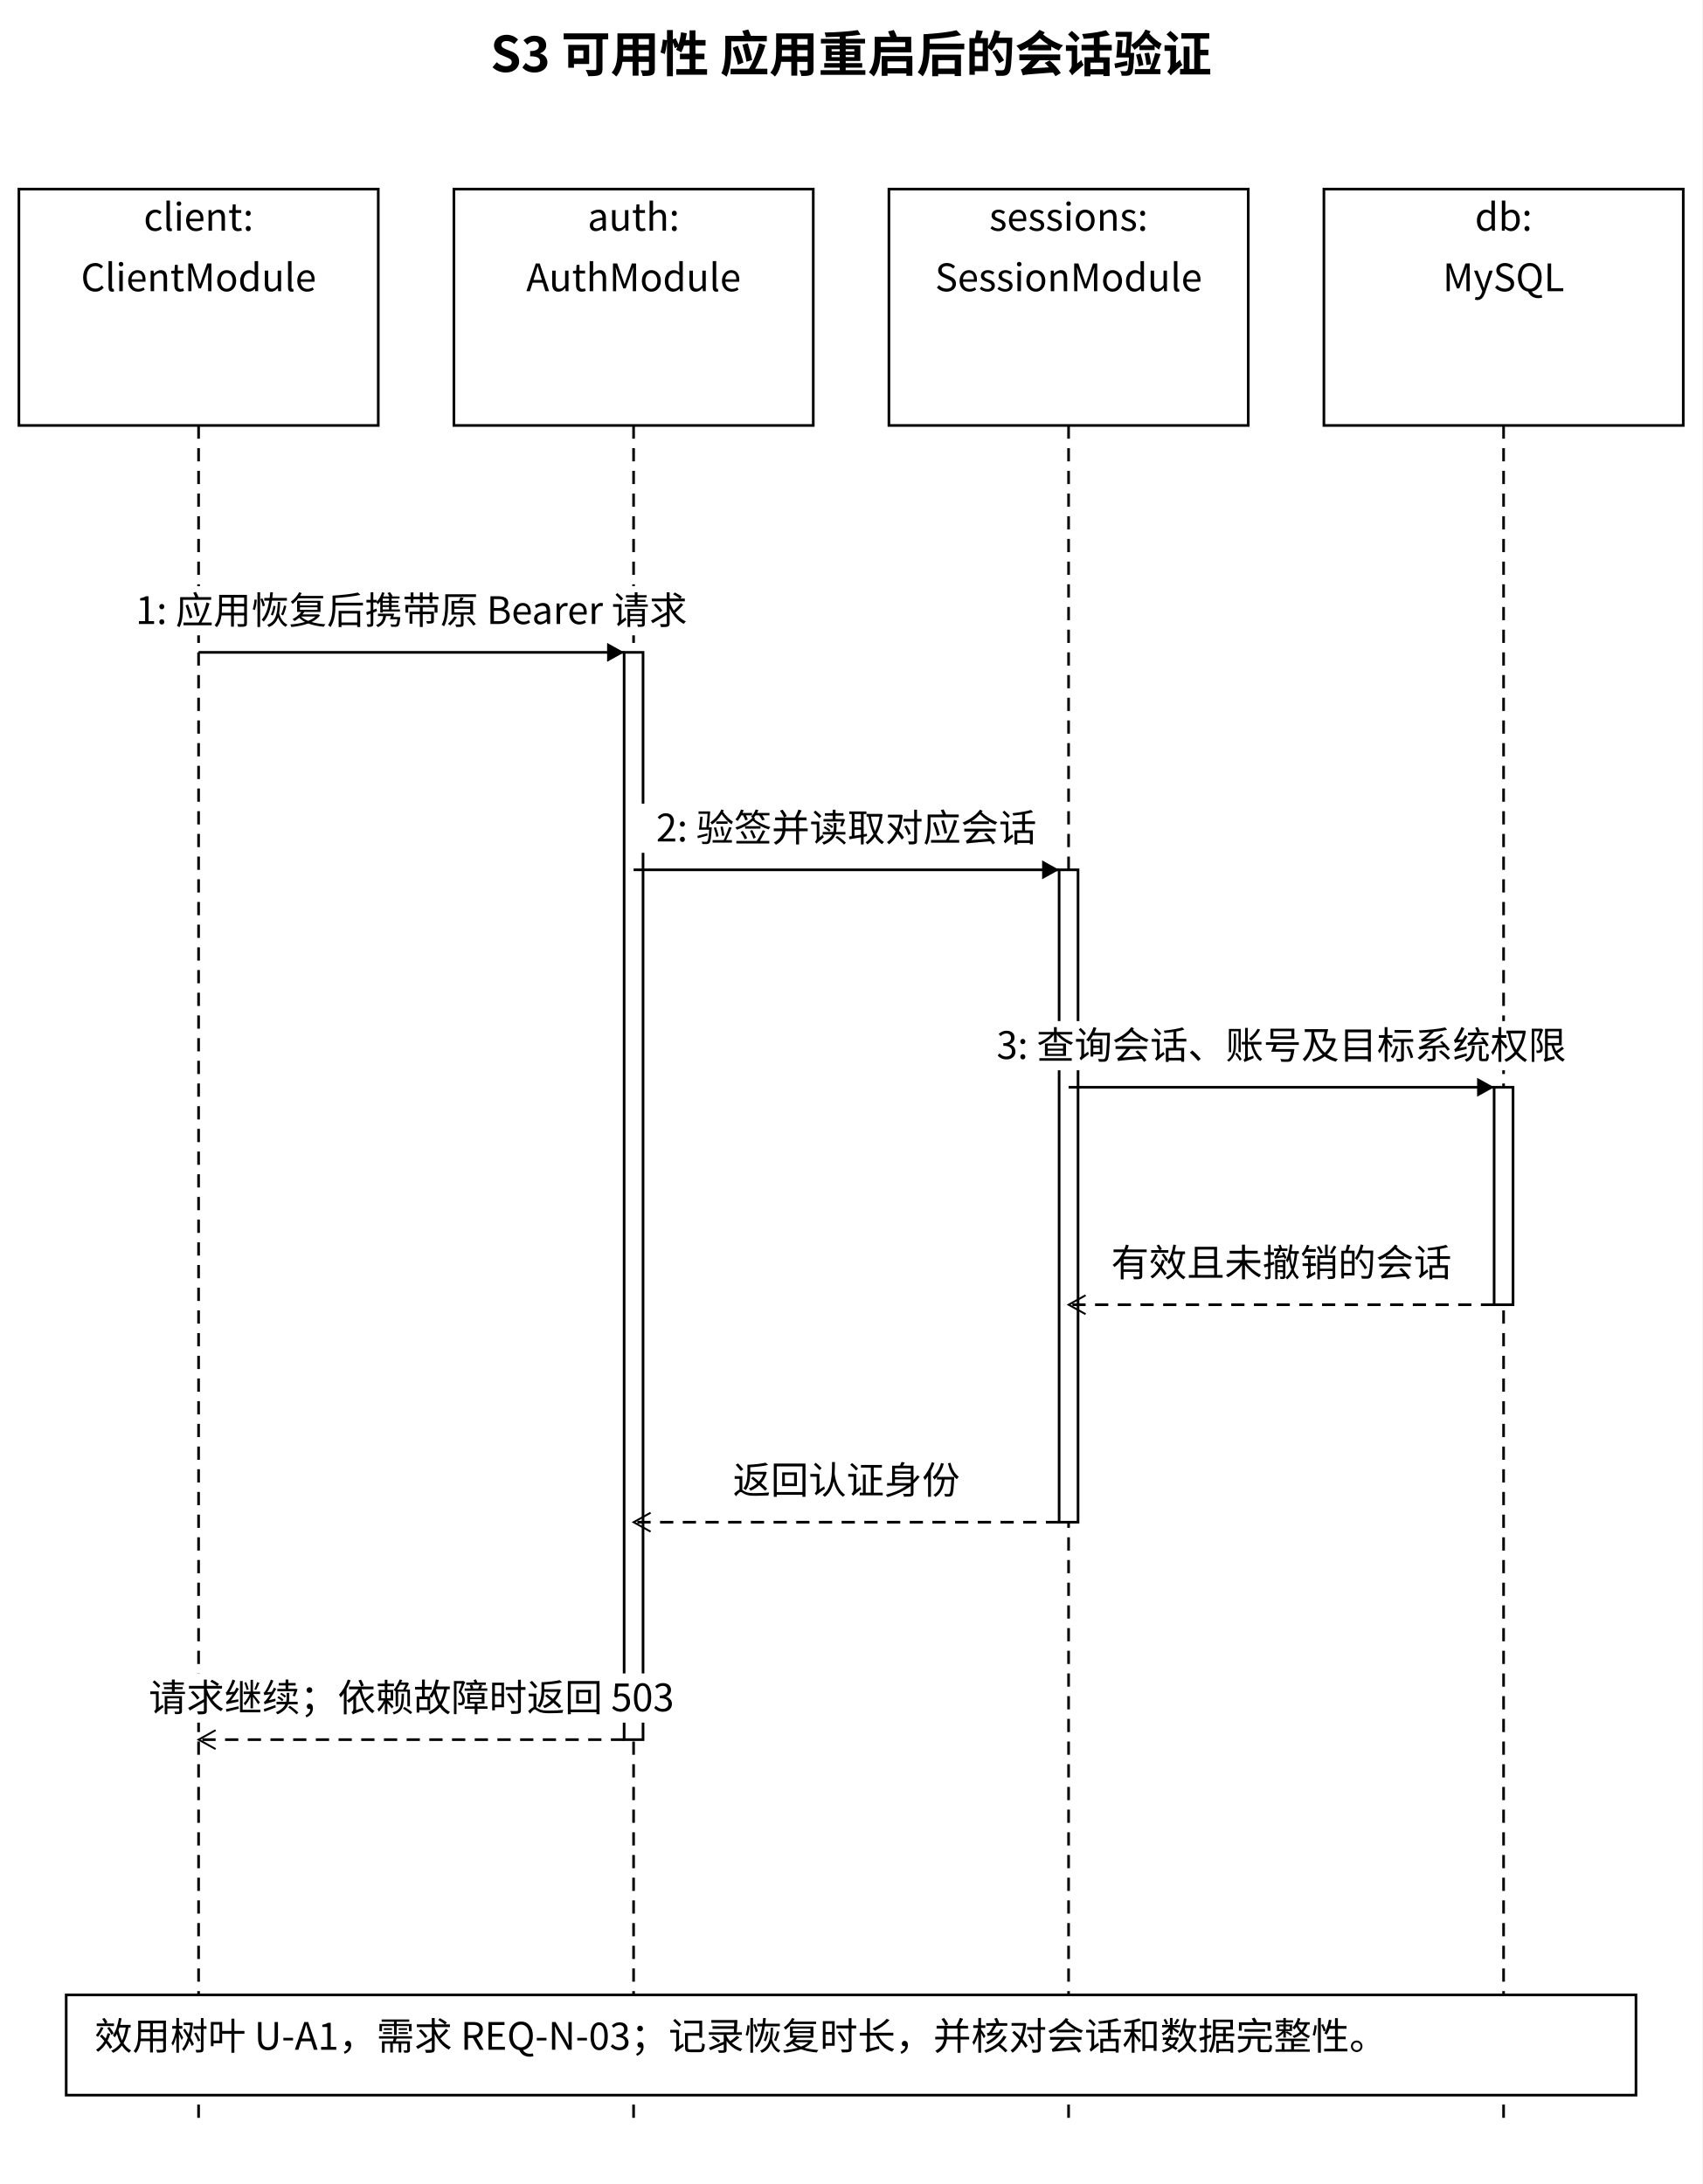
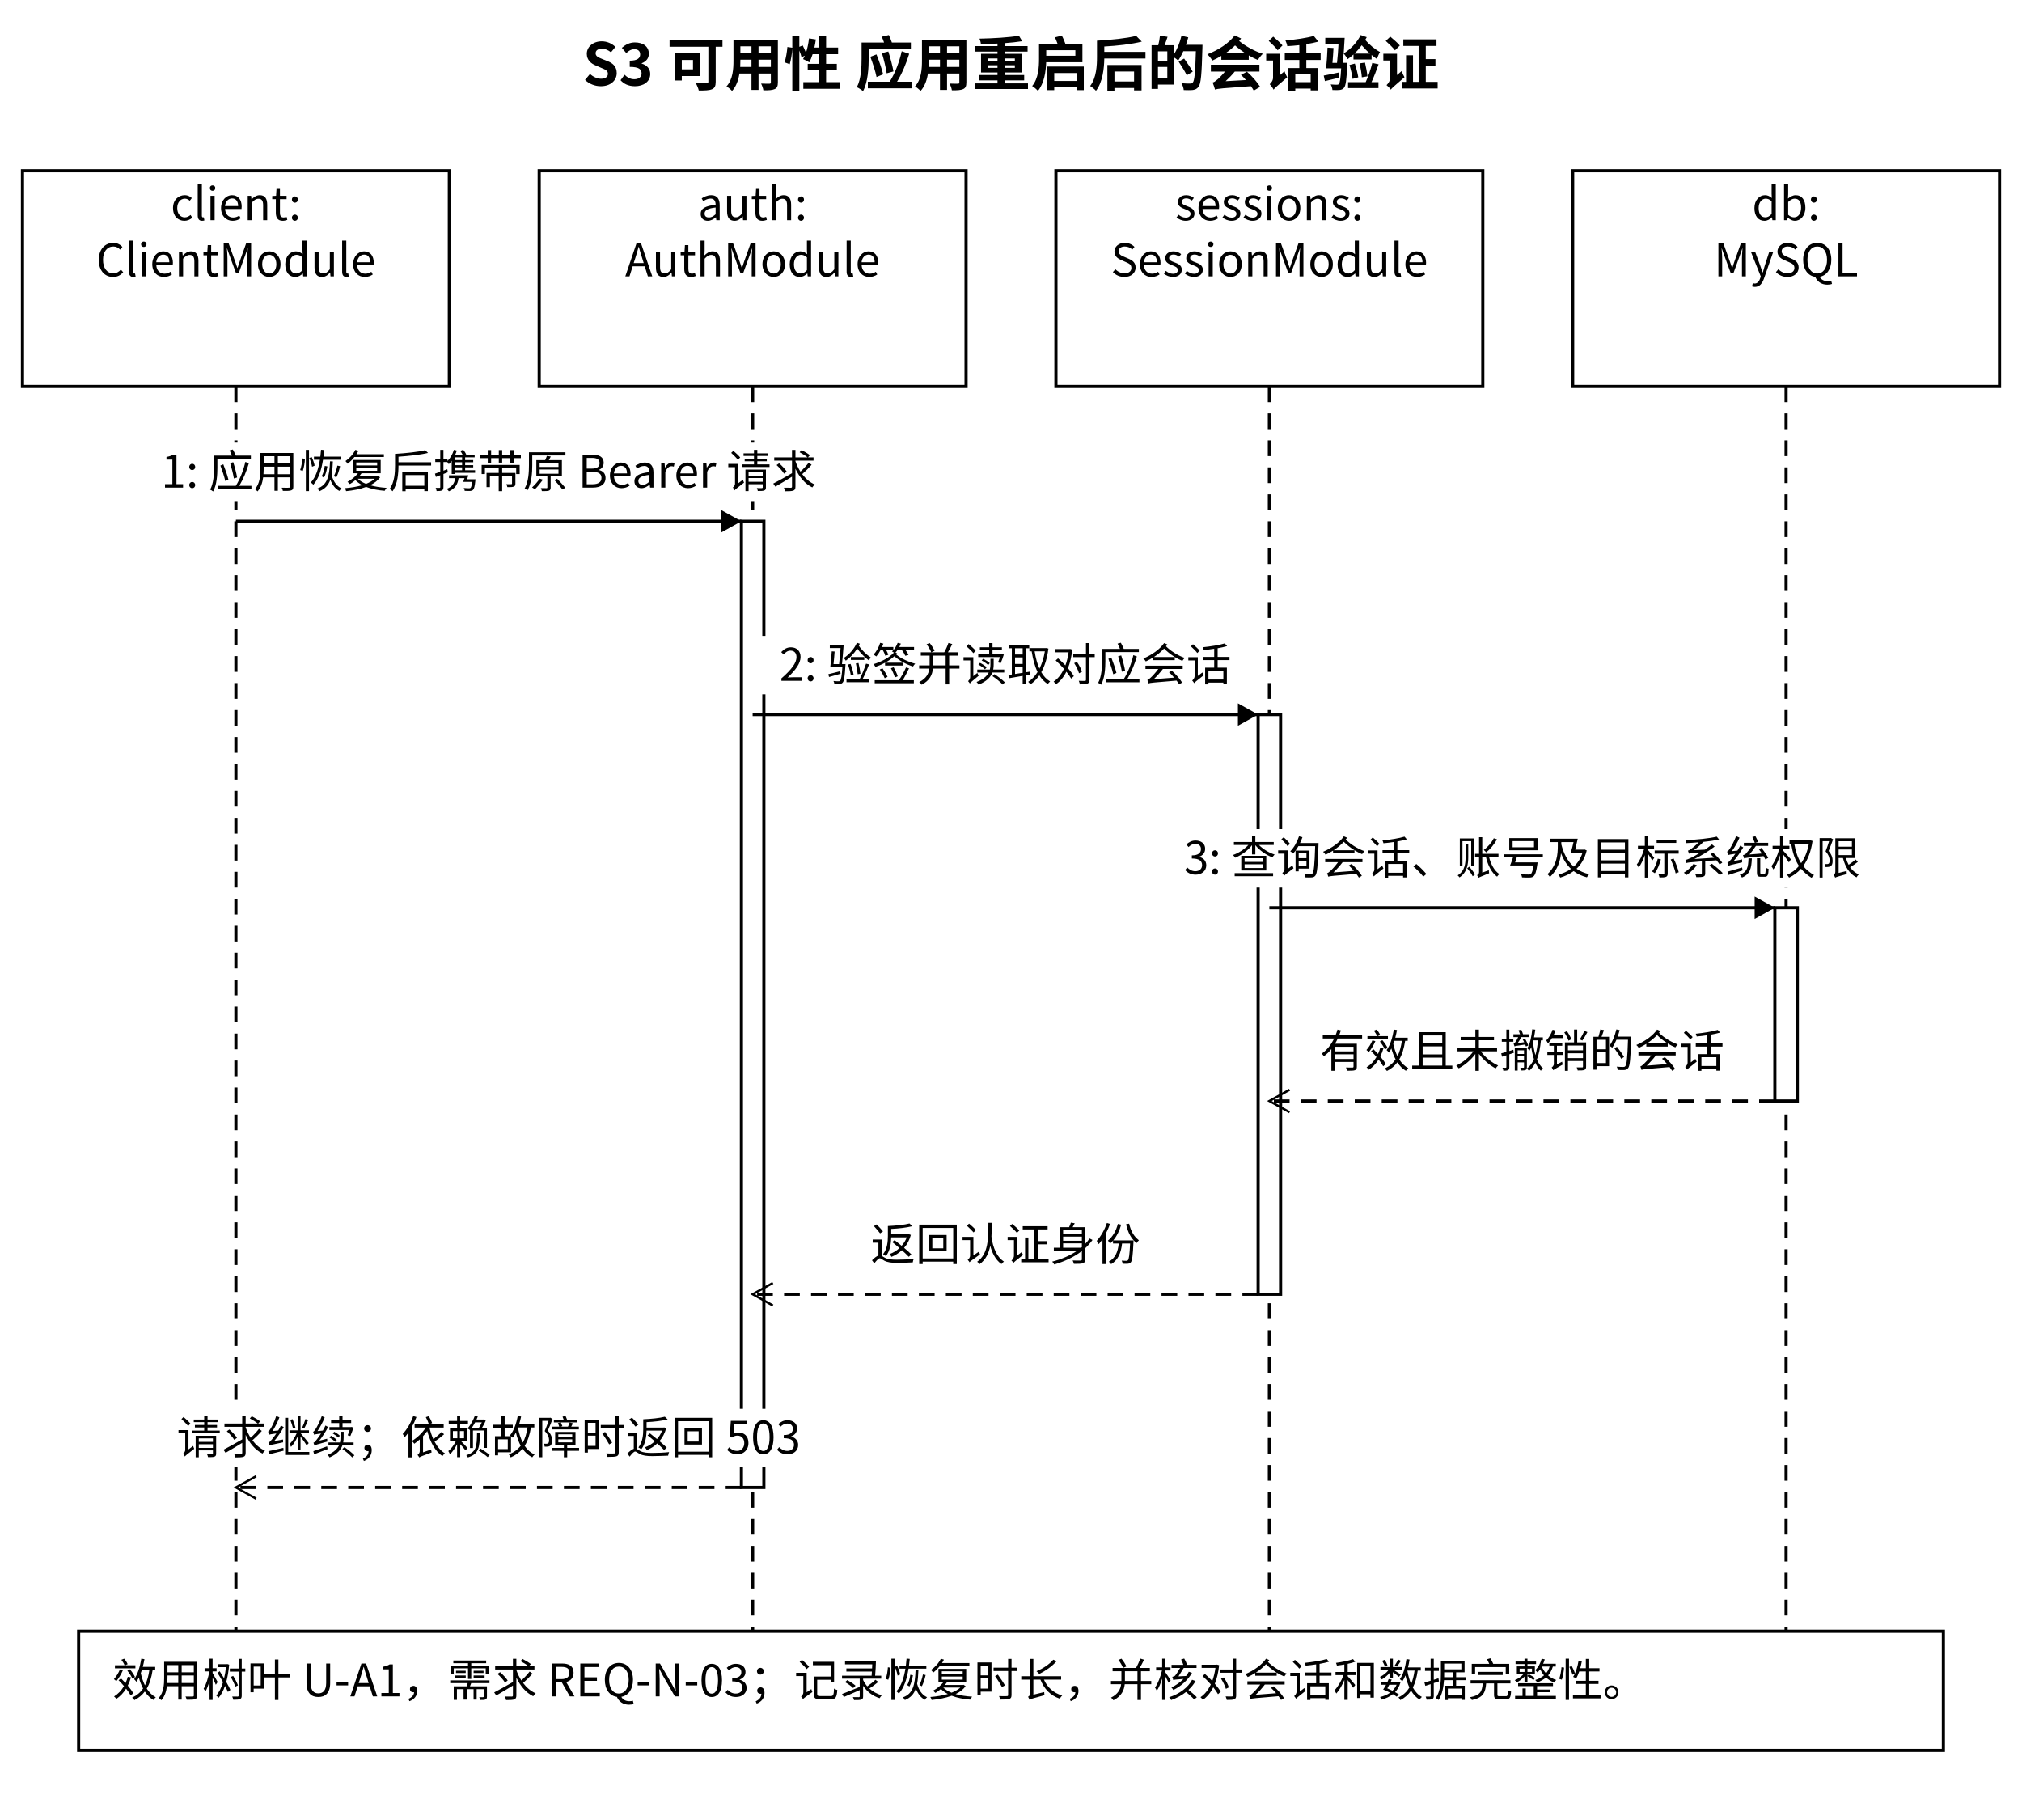
- <svg xmlns="http://www.w3.org/2000/svg" width="900" height="1155" viewBox="0 0 900 1155">
+ <svg xmlns="http://www.w3.org/2000/svg" width="900" height="810" viewBox="0 0 900 810">
  <style>text{font-family:'PingFang SC','Microsoft YaHei','Noto Sans CJK SC',system-ui,sans-serif;fill:black}</style>
  <defs>
    <marker id="open" markerWidth="12" markerHeight="12" refX="10" refY="6" orient="auto" markerUnits="userSpaceOnUse">
      <path d="M1,1 L10,6 L1,11" fill="none" stroke="black" />
    </marker>
    <marker id="filled" markerWidth="12" markerHeight="12" refX="10" refY="6" orient="auto" markerUnits="userSpaceOnUse">
      <path d="M1,1 L10,6 L1,11 Z" fill="black" />
    </marker>
    <marker id="triangle" markerWidth="16" markerHeight="16" refX="14" refY="8" orient="auto" markerUnits="userSpaceOnUse">
      <path d="M1,1 L14,8 L1,15 Z" fill="white" stroke="black" />
    </marker>
  </defs>
  <rect width="100%" height="100%" fill="white" />
  <text x="450.0" y="38" font-size="26" text-anchor="middle" font-weight="600">S3 可用性 应用重启后的会话验证</text>
-   <rect x="10" y="100" width="190" height="125" rx="0" fill="white" stroke="black" stroke-width="1.4" />
-   <text x="105" y="122" font-size="20" text-anchor="middle" font-weight="400">client:</text>
-   <text x="105" y="154" font-size="20" text-anchor="middle" font-weight="400">ClientModule</text>
-   <path d="M 105,225 L 105,1120" fill="none" stroke="black" stroke-width="1.4" stroke-dasharray="7 5" />
-   <rect x="240" y="100" width="190" height="125" rx="0" fill="white" stroke="black" stroke-width="1.4" />
-   <text x="335" y="122" font-size="20" text-anchor="middle" font-weight="400">auth:</text>
-   <text x="335" y="154" font-size="20" text-anchor="middle" font-weight="400">AuthModule</text>
-   <path d="M 335,225 L 335,1120" fill="none" stroke="black" stroke-width="1.4" stroke-dasharray="7 5" />
-   <rect x="470" y="100" width="190" height="125" rx="0" fill="white" stroke="black" stroke-width="1.4" />
-   <text x="565" y="122" font-size="20" text-anchor="middle" font-weight="400">sessions:</text>
-   <text x="565" y="154" font-size="20" text-anchor="middle" font-weight="400">SessionModule</text>
-   <path d="M 565,225 L 565,1120" fill="none" stroke="black" stroke-width="1.4" stroke-dasharray="7 5" />
-   <rect x="700" y="100" width="190" height="125" rx="0" fill="white" stroke="black" stroke-width="1.4" />
-   <text x="795" y="122" font-size="20" text-anchor="middle" font-weight="400">db:</text>
-   <text x="795" y="154" font-size="20" text-anchor="middle" font-weight="400">MySQL</text>
-   <path d="M 795,225 L 795,1120" fill="none" stroke="black" stroke-width="1.4" stroke-dasharray="7 5" />
-   <rect x="330" y="345" width="10" height="575" rx="0" fill="white" stroke="black" stroke-width="1.4" />
-   <path d="M 105,345 L 330,345" fill="none" stroke="black" stroke-width="1.4" marker-end="url(#filled)" />
-   <rect x="49.8" y="310" width="335.4" height="26" fill="white" />
-   <text x="217.5" y="330" font-size="20" text-anchor="middle" font-weight="400">1: 应用恢复后携带原 Bearer 请求</text>
-   <rect x="560" y="460" width="10" height="345" rx="0" fill="white" stroke="black" stroke-width="1.4" />
-   <path d="M 335,460 L 560,460" fill="none" stroke="black" stroke-width="1.4" marker-end="url(#filled)" />
-   <rect x="335.4" y="425" width="224.2" height="26" fill="white" />
-   <text x="447.5" y="445" font-size="20" text-anchor="middle" font-weight="400">2: 验签并读取对应会话</text>
-   <rect x="790" y="575" width="10" height="115" rx="0" fill="white" stroke="black" stroke-width="1.4" />
-   <path d="M 565,575 L 790,575" fill="none" stroke="black" stroke-width="1.4" marker-end="url(#filled)" />
-   <rect x="515.4" y="540" width="324.2" height="26" fill="white" />
-   <text x="677.5" y="560" font-size="20" text-anchor="middle" font-weight="400">3: 查询会话、账号及目标系统权限</text>
-   <path d="M 790,690 L 565,690" fill="none" stroke="black" stroke-width="1.4" stroke-dasharray="7 5" marker-end="url(#open)" />
-   <rect x="582.5" y="655" width="190" height="26" fill="white" />
-   <text x="677.5" y="675" font-size="20" text-anchor="middle" font-weight="400">有效且未撤销的会话</text>
-   <path d="M 560,805 L 335,805" fill="none" stroke="black" stroke-width="1.4" stroke-dasharray="7 5" marker-end="url(#open)" />
-   <rect x="382.5" y="770" width="130" height="26" fill="white" />
-   <text x="447.5" y="790" font-size="20" text-anchor="middle" font-weight="400">返回认证身份</text>
-   <path d="M 330,920 L 105,920" fill="none" stroke="black" stroke-width="1.4" stroke-dasharray="7 5" marker-end="url(#open)" />
-   <rect x="69.7" y="885" width="295.6" height="26" fill="white" />
-   <text x="217.5" y="905" font-size="20" text-anchor="middle" font-weight="400">请求继续；依赖故障时返回 503</text>
-   <rect x="35" y="1055" width="830" height="53" rx="0" fill="white" stroke="black" stroke-width="1.4" />
-   <text x="50" y="1084" font-size="20" text-anchor="start" font-weight="400">效用树叶 U-A1，需求 REQ-N-03；记录恢复时长，并核对会话和数据完整性。</text>
+   <rect x="10" y="76" width="190" height="96" rx="0" fill="white" stroke="black" stroke-width="1.4" />
+   <text x="105" y="98" font-size="20" text-anchor="middle" font-weight="400">client:</text>
+   <text x="105" y="123" font-size="20" text-anchor="middle" font-weight="400">ClientModule</text>
+   <path d="M 105,172 L 105,775" fill="none" stroke="black" stroke-width="1.4" stroke-dasharray="7 5" />
+   <rect x="240" y="76" width="190" height="96" rx="0" fill="white" stroke="black" stroke-width="1.4" />
+   <text x="335" y="98" font-size="20" text-anchor="middle" font-weight="400">auth:</text>
+   <text x="335" y="123" font-size="20" text-anchor="middle" font-weight="400">AuthModule</text>
+   <path d="M 335,172 L 335,775" fill="none" stroke="black" stroke-width="1.4" stroke-dasharray="7 5" />
+   <rect x="470" y="76" width="190" height="96" rx="0" fill="white" stroke="black" stroke-width="1.4" />
+   <text x="565" y="98" font-size="20" text-anchor="middle" font-weight="400">sessions:</text>
+   <text x="565" y="123" font-size="20" text-anchor="middle" font-weight="400">SessionModule</text>
+   <path d="M 565,172 L 565,775" fill="none" stroke="black" stroke-width="1.4" stroke-dasharray="7 5" />
+   <rect x="700" y="76" width="190" height="96" rx="0" fill="white" stroke="black" stroke-width="1.4" />
+   <text x="795" y="98" font-size="20" text-anchor="middle" font-weight="400">db:</text>
+   <text x="795" y="123" font-size="20" text-anchor="middle" font-weight="400">MySQL</text>
+   <path d="M 795,172 L 795,775" fill="none" stroke="black" stroke-width="1.4" stroke-dasharray="7 5" />
+   <rect x="330" y="232" width="10" height="430" rx="0" fill="white" stroke="black" stroke-width="1.4" />
+   <path d="M 105,232 L 330,232" fill="none" stroke="black" stroke-width="1.4" marker-end="url(#filled)" />
+   <rect x="49.8" y="197" width="335.4" height="26" fill="white" />
+   <text x="217.5" y="217" font-size="20" text-anchor="middle" font-weight="400">1: 应用恢复后携带原 Bearer 请求</text>
+   <rect x="560" y="318" width="10" height="258" rx="0" fill="white" stroke="black" stroke-width="1.4" />
+   <path d="M 335,318 L 560,318" fill="none" stroke="black" stroke-width="1.4" marker-end="url(#filled)" />
+   <rect x="335.4" y="283" width="224.2" height="26" fill="white" />
+   <text x="447.5" y="303" font-size="20" text-anchor="middle" font-weight="400">2: 验签并读取对应会话</text>
+   <rect x="790" y="404" width="10" height="86" rx="0" fill="white" stroke="black" stroke-width="1.4" />
+   <path d="M 565,404 L 790,404" fill="none" stroke="black" stroke-width="1.4" marker-end="url(#filled)" />
+   <rect x="515.4" y="369" width="324.2" height="26" fill="white" />
+   <text x="677.5" y="389" font-size="20" text-anchor="middle" font-weight="400">3: 查询会话、账号及目标系统权限</text>
+   <path d="M 790,490 L 565,490" fill="none" stroke="black" stroke-width="1.4" stroke-dasharray="7 5" marker-end="url(#open)" />
+   <rect x="582.5" y="455" width="190" height="26" fill="white" />
+   <text x="677.5" y="475" font-size="20" text-anchor="middle" font-weight="400">有效且未撤销的会话</text>
+   <path d="M 560,576 L 335,576" fill="none" stroke="black" stroke-width="1.4" stroke-dasharray="7 5" marker-end="url(#open)" />
+   <rect x="382.5" y="541" width="130" height="26" fill="white" />
+   <text x="447.5" y="561" font-size="20" text-anchor="middle" font-weight="400">返回认证身份</text>
+   <path d="M 330,662 L 105,662" fill="none" stroke="black" stroke-width="1.4" stroke-dasharray="7 5" marker-end="url(#open)" />
+   <rect x="69.7" y="627" width="295.6" height="26" fill="white" />
+   <text x="217.5" y="647" font-size="20" text-anchor="middle" font-weight="400">请求继续；依赖故障时返回 503</text>
+   <rect x="35" y="726" width="830" height="53" rx="0" fill="white" stroke="black" stroke-width="1.4" />
+   <text x="50" y="755" font-size="20" text-anchor="start" font-weight="400">效用树叶 U-A1，需求 REQ-N-03；记录恢复时长，并核对会话和数据完整性。</text>
</svg>
